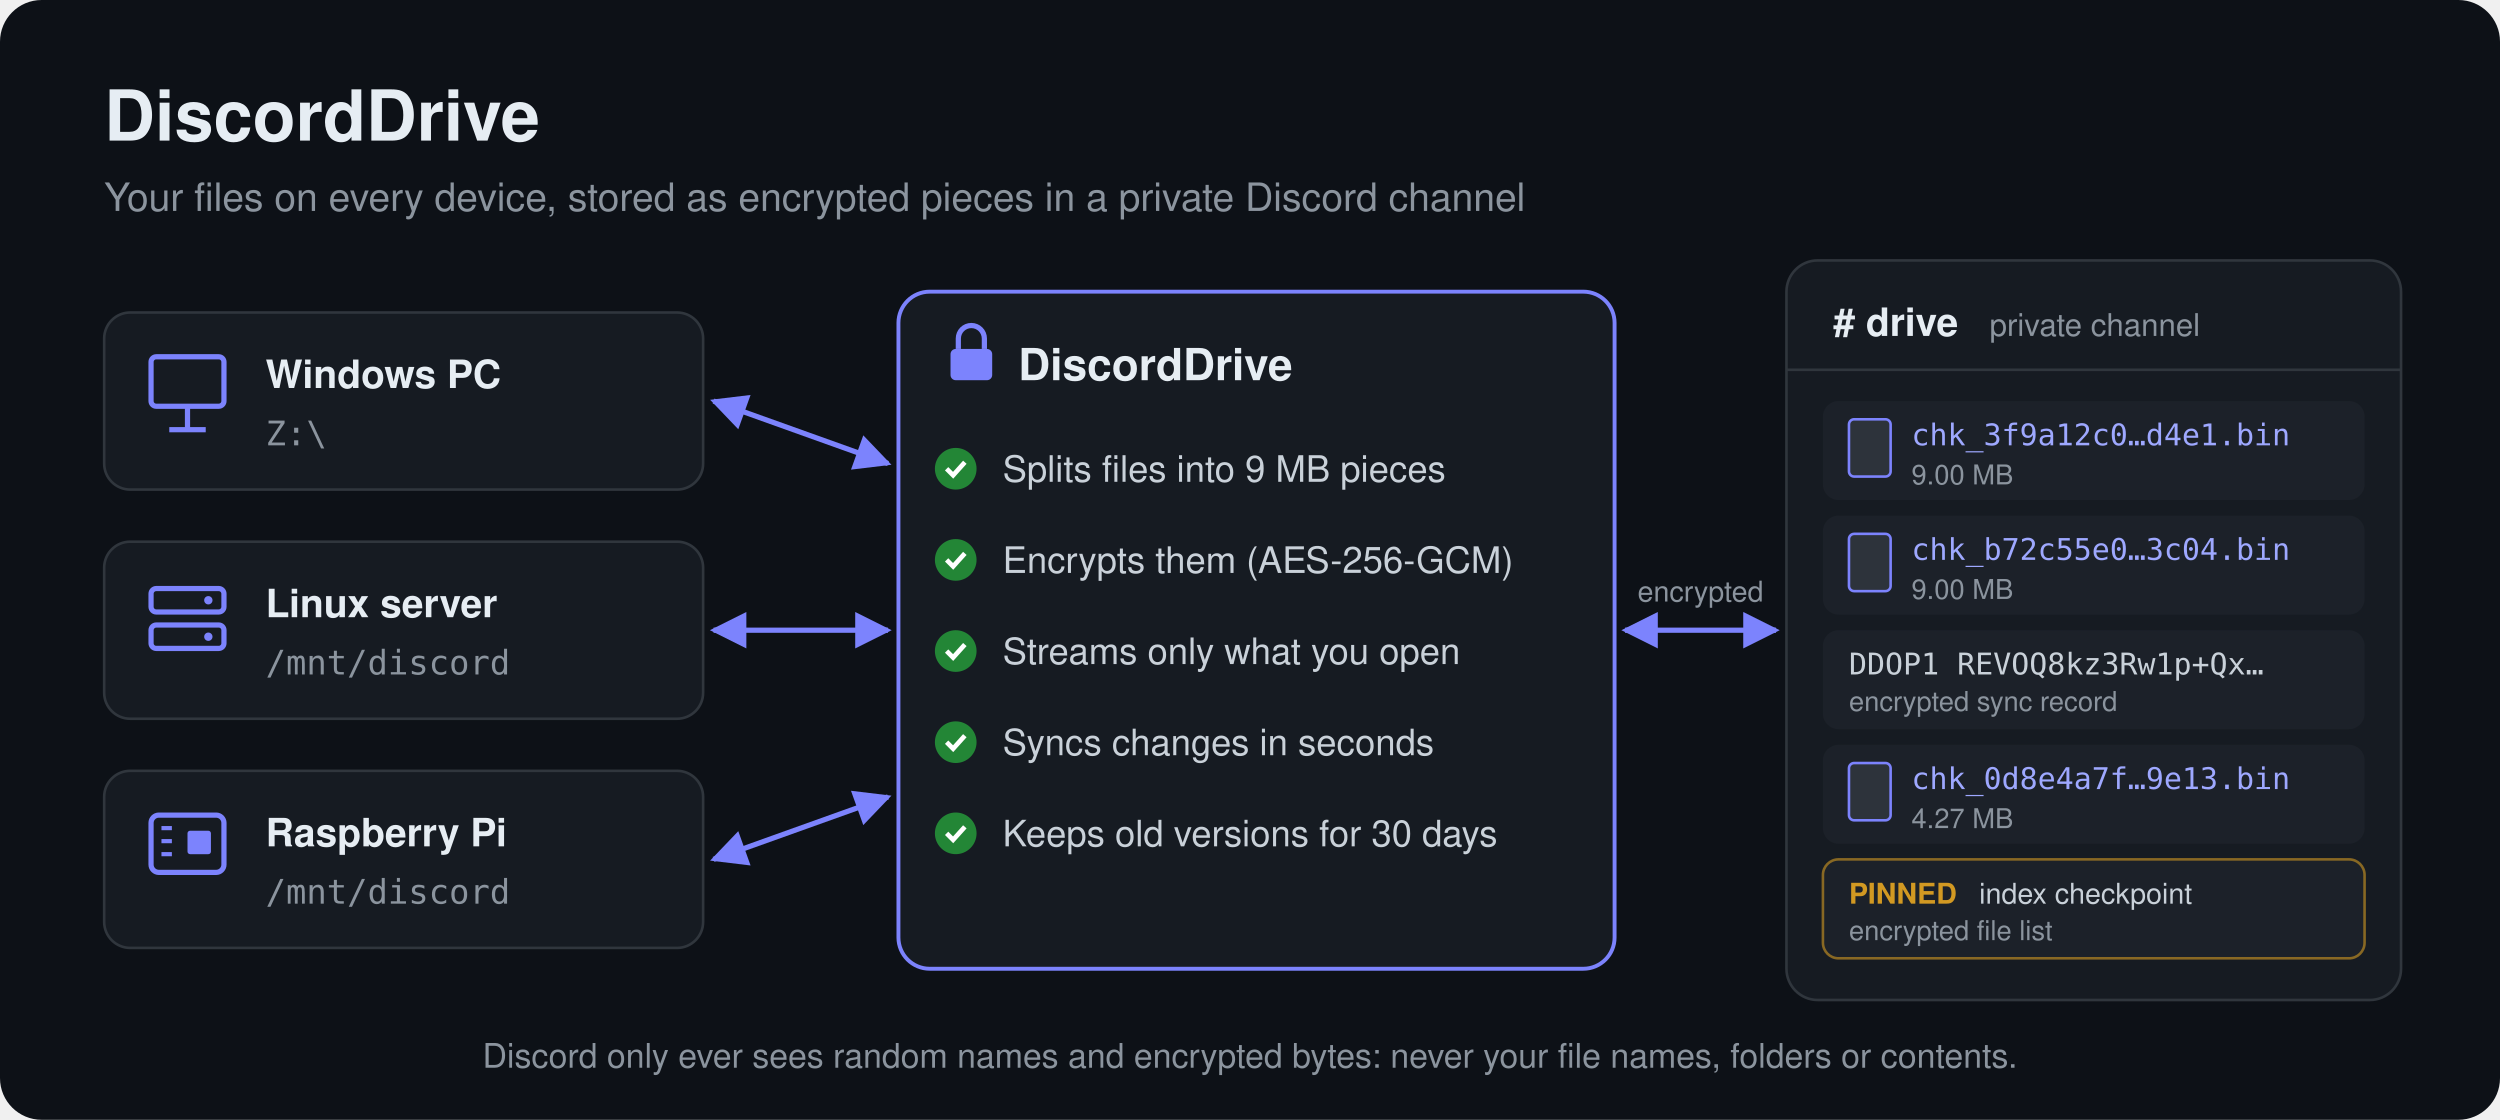
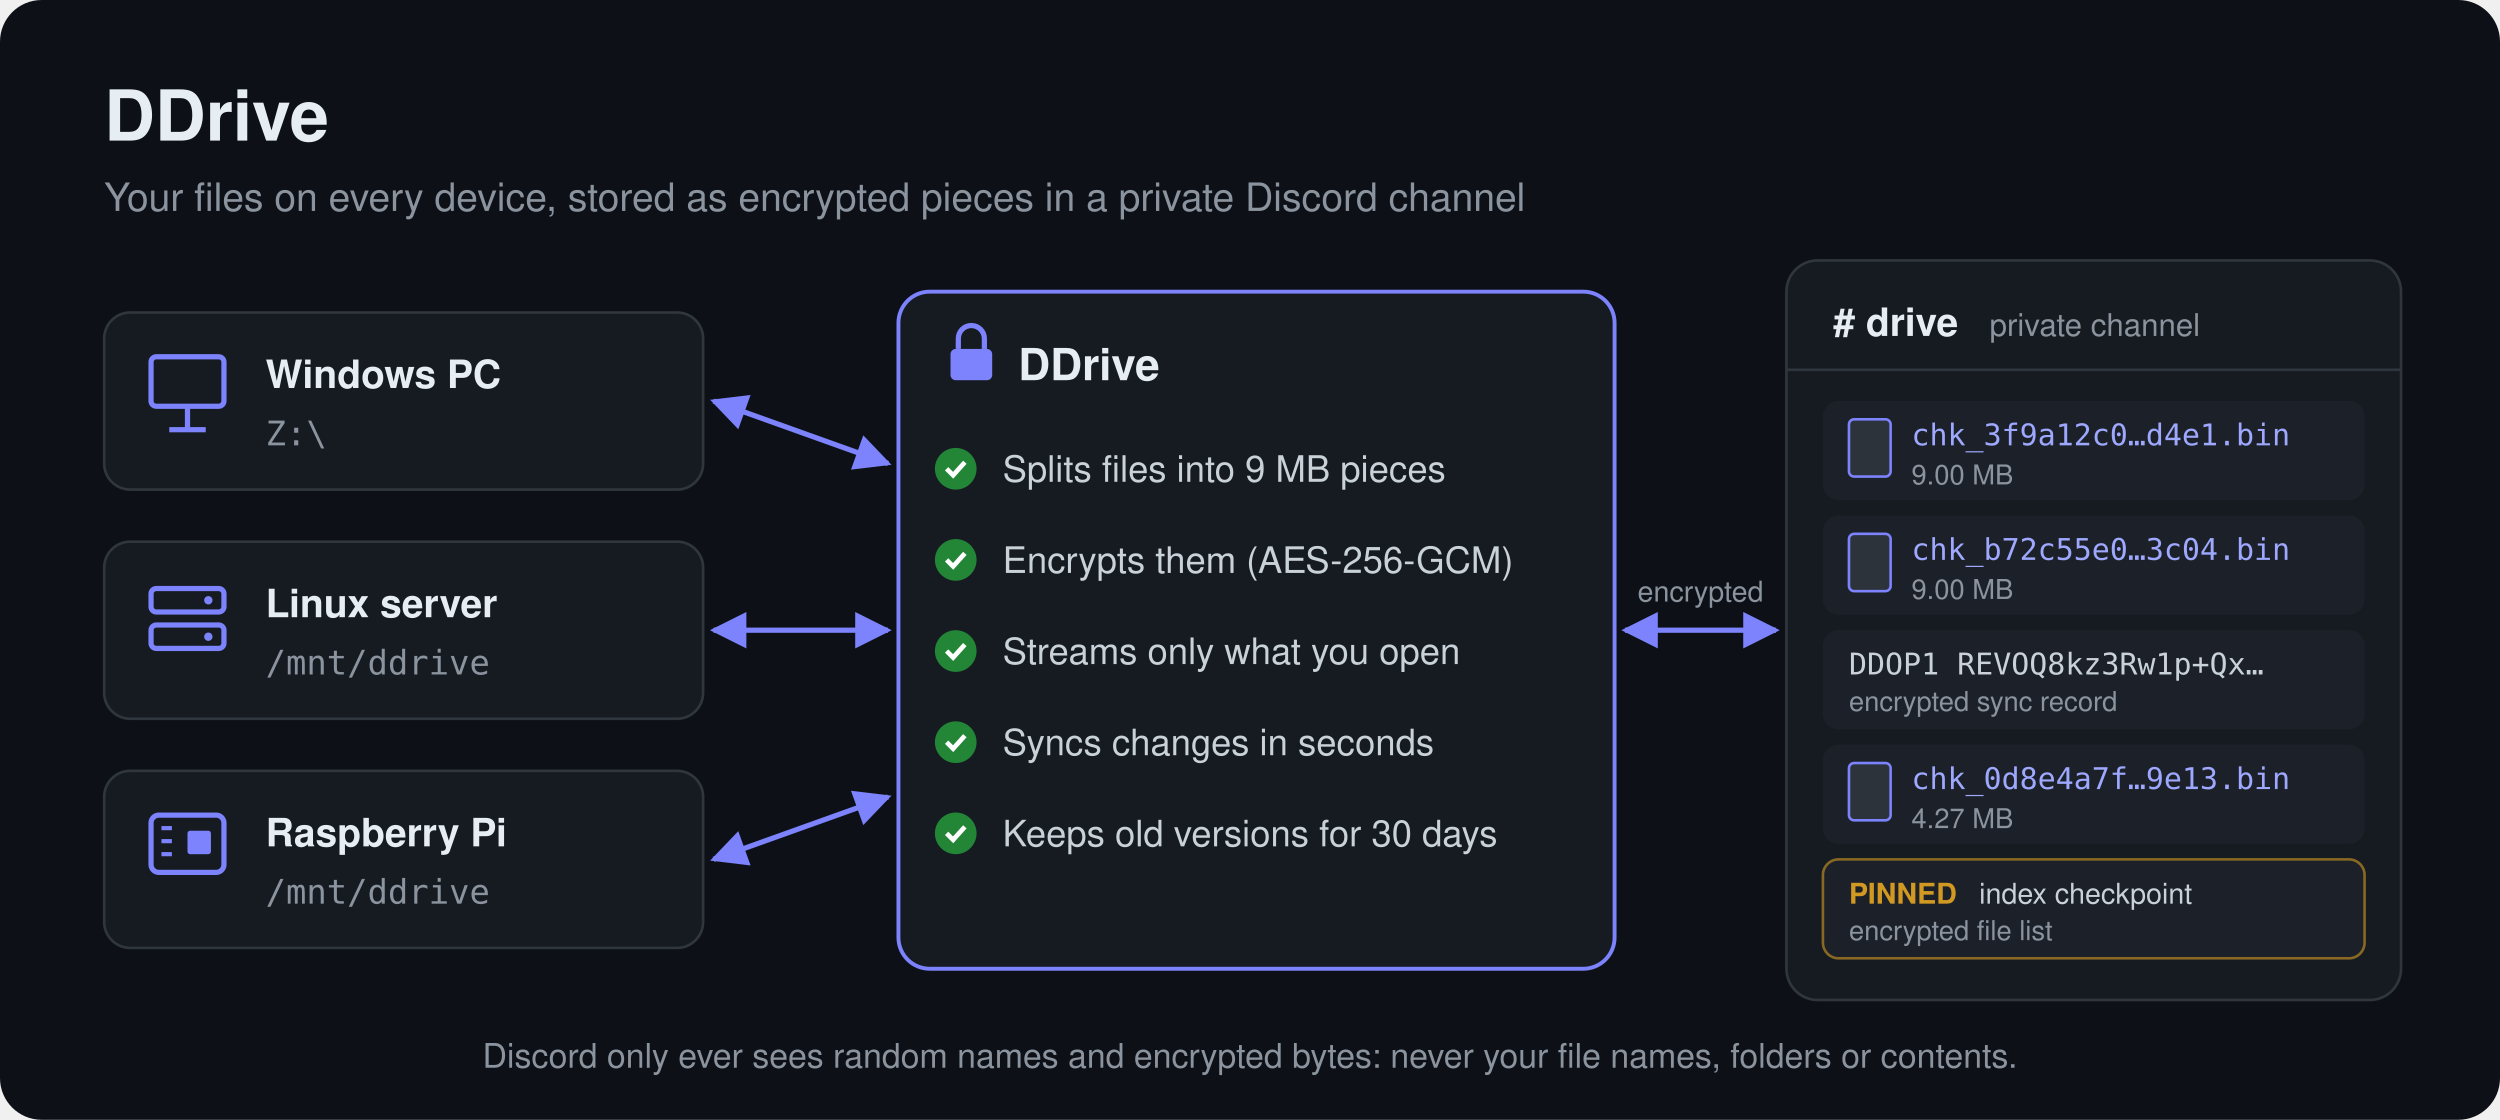
- <svg xmlns="http://www.w3.org/2000/svg" width="960" height="430" viewBox="0 0 960 430" font-family="-apple-system, 'Segoe UI', Helvetica, Arial, sans-serif" role="img" aria-label="DiscordDrive overview: devices sync through DiscordDrive, which stores encrypted pieces in a private Discord channel">
+ <svg xmlns="http://www.w3.org/2000/svg" width="960" height="430" viewBox="0 0 960 430" font-family="-apple-system, 'Segoe UI', Helvetica, Arial, sans-serif" role="img" aria-label="DDrive overview: devices sync through DDrive, which stores encrypted pieces in a private Discord channel">
  <defs>
    <marker id="arr" viewBox="0 0 10 10" refX="9" refY="5" markerWidth="7" markerHeight="7" orient="auto-start-reverse">
      <path d="M0,0 L10,5 L0,10 z" fill="#7c83fd" />
    </marker>
  </defs>
  <rect width="960" height="430" rx="16" fill="#0d1117" />
-   <text x="40" y="54" fill="#e6edf3" font-size="27" font-weight="700">DiscordDrive</text>
+   <text x="40" y="54" fill="#e6edf3" font-size="27" font-weight="700">DDrive</text>
  <text x="40" y="81" fill="#8b949e" font-size="15">Your files on every device, stored as encrypted pieces in a private Discord channel</text>
  <g>
    <rect x="40" y="120" width="230" height="68" rx="10" fill="#161b22" stroke="#30363d" />
    <rect x="58" y="137" width="28" height="19" rx="2" fill="none" stroke="#7c83fd" stroke-width="2" />
    <path d="M65 165 h14 M72 156 v9" stroke="#7c83fd" stroke-width="2" fill="none" />
    <text x="102" y="149" fill="#e6edf3" font-size="15" font-weight="600">Windows PC</text>
    <text x="102" y="171" fill="#8b949e" font-size="13" font-family="Consolas, 'SFMono-Regular', Menlo, monospace">Z:\</text>
    <rect x="40" y="208" width="230" height="68" rx="10" fill="#161b22" stroke="#30363d" />
    <rect x="58" y="226" width="28" height="9" rx="2" fill="none" stroke="#7c83fd" stroke-width="2" />
    <rect x="58" y="240" width="28" height="9" rx="2" fill="none" stroke="#7c83fd" stroke-width="2" />
    <circle cx="80" cy="230.5" r="1.6" fill="#7c83fd" />
    <circle cx="80" cy="244.5" r="1.6" fill="#7c83fd" />
    <text x="102" y="237" fill="#e6edf3" font-size="15" font-weight="600">Linux server</text>
-     <text x="102" y="259" fill="#8b949e" font-size="13" font-family="Consolas, 'SFMono-Regular', Menlo, monospace">/mnt/discord</text>
+     <text x="102" y="259" fill="#8b949e" font-size="13" font-family="Consolas, 'SFMono-Regular', Menlo, monospace">/mnt/ddrive</text>
    <rect x="40" y="296" width="230" height="68" rx="10" fill="#161b22" stroke="#30363d" />
    <rect x="58" y="313" width="28" height="22" rx="3" fill="none" stroke="#7c83fd" stroke-width="2" />
    <path d="M62 318 h4 M62 323 h4 M62 328 h4" stroke="#7c83fd" stroke-width="1.6" />
    <rect x="72" y="319" width="9" height="9" rx="1" fill="#7c83fd" />
    <text x="102" y="325" fill="#e6edf3" font-size="15" font-weight="600">Raspberry Pi</text>
-     <text x="102" y="347" fill="#8b949e" font-size="13" font-family="Consolas, 'SFMono-Regular', Menlo, monospace">/mnt/discord</text>
+     <text x="102" y="347" fill="#8b949e" font-size="13" font-family="Consolas, 'SFMono-Regular', Menlo, monospace">/mnt/ddrive</text>
  </g>
  <g stroke="#7c83fd" stroke-width="2" fill="none">
    <path d="M274 154 L341 178" marker-start="url(#arr)" marker-end="url(#arr)" />
    <path d="M274 242 L341 242" marker-start="url(#arr)" marker-end="url(#arr)" />
    <path d="M274 330 L341 306" marker-start="url(#arr)" marker-end="url(#arr)" />
  </g>
  <rect x="345" y="112" width="275" height="260" rx="12" fill="#161b22" stroke="#7c83fd" stroke-width="1.5" />
  <rect x="365" y="134" width="16" height="12" rx="2" fill="#7c83fd" />
  <path d="M368 134 v-4 a5 5 0 0 1 10 0 v4" stroke="#7c83fd" stroke-width="2" fill="none" />
-   <text x="391" y="146" fill="#e6edf3" font-size="17" font-weight="700">DiscordDrive</text>
+   <text x="391" y="146" fill="#e6edf3" font-size="17" font-weight="700">DDrive</text>
  <g font-size="14" fill="#c9d1d9">
    <g transform="translate(367,180)">
      <circle r="8" fill="#238636" />
      <path d="M-3.5 0 l2.5 2.5 l4.5 -5" stroke="#fff" stroke-width="1.8" fill="none" />
      <text x="18" y="5">Splits files into 9 MB pieces</text>
    </g>
    <g transform="translate(367,215)">
      <circle r="8" fill="#238636" />
      <path d="M-3.5 0 l2.5 2.5 l4.5 -5" stroke="#fff" stroke-width="1.8" fill="none" />
      <text x="18" y="5">Encrypts them (AES-256-GCM)</text>
    </g>
    <g transform="translate(367,250)">
      <circle r="8" fill="#238636" />
      <path d="M-3.5 0 l2.5 2.5 l4.5 -5" stroke="#fff" stroke-width="1.8" fill="none" />
      <text x="18" y="5">Streams only what you open</text>
    </g>
    <g transform="translate(367,285)">
      <circle r="8" fill="#238636" />
      <path d="M-3.5 0 l2.5 2.5 l4.5 -5" stroke="#fff" stroke-width="1.8" fill="none" />
      <text x="18" y="5">Syncs changes in seconds</text>
    </g>
    <g transform="translate(367,320)">
      <circle r="8" fill="#238636" />
      <path d="M-3.5 0 l2.5 2.5 l4.5 -5" stroke="#fff" stroke-width="1.8" fill="none" />
      <text x="18" y="5">Keeps old versions for 30 days</text>
    </g>
  </g>
  <path d="M624 242 L682 242" stroke="#7c83fd" stroke-width="2" fill="none" marker-start="url(#arr)" marker-end="url(#arr)" />
  <text x="653" y="231" fill="#8b949e" font-size="11" text-anchor="middle">encrypted</text>
  <rect x="686" y="100" width="236" height="284" rx="12" fill="#161b22" stroke="#30363d" />
  <text x="704" y="129" fill="#e6edf3" font-size="15" font-weight="700"># drive</text>
  <text x="764" y="129" fill="#8b949e" font-size="12">private channel</text>
  <line x1="686" y1="142" x2="922" y2="142" stroke="#30363d" />
  <g font-family="Consolas, 'SFMono-Regular', Menlo, monospace" font-size="11.5">
    <rect x="700" y="154" width="208" height="38" rx="6" fill="#1c2129" />
    <rect x="710" y="161" width="16" height="22" rx="2" fill="#2d333b" stroke="#7c83fd" />
    <text x="734" y="171" fill="#9ea8ff">chk_3f9a12c0…d4e1.bin</text>
    <text x="734" y="186" fill="#8b949e" font-family="-apple-system, 'Segoe UI', Helvetica, Arial, sans-serif" font-size="10.5">9.00 MB</text>
    <rect x="700" y="198" width="208" height="38" rx="6" fill="#1c2129" />
    <rect x="710" y="205" width="16" height="22" rx="2" fill="#2d333b" stroke="#7c83fd" />
    <text x="734" y="215" fill="#9ea8ff">chk_b72c55e0…3c04.bin</text>
    <text x="734" y="230" fill="#8b949e" font-family="-apple-system, 'Segoe UI', Helvetica, Arial, sans-serif" font-size="10.5">9.00 MB</text>
    <rect x="700" y="242" width="208" height="38" rx="6" fill="#1c2129" />
    <text x="710" y="259" fill="#c9d1d9">DDOP1 REVOQ8kz3Rw1p+Qx…</text>
    <text x="710" y="273" fill="#8b949e" font-family="-apple-system, 'Segoe UI', Helvetica, Arial, sans-serif" font-size="10.5">encrypted sync record</text>
    <rect x="700" y="286" width="208" height="38" rx="6" fill="#1c2129" />
    <rect x="710" y="293" width="16" height="22" rx="2" fill="#2d333b" stroke="#7c83fd" />
    <text x="734" y="303" fill="#9ea8ff">chk_0d8e4a7f…9e13.bin</text>
    <text x="734" y="318" fill="#8b949e" font-family="-apple-system, 'Segoe UI', Helvetica, Arial, sans-serif" font-size="10.5">4.27 MB</text>
    <rect x="700" y="330" width="208" height="38" rx="6" fill="#1c2129" stroke="#d29922" stroke-opacity="0.6" />
    <text x="710" y="347" fill="#d29922" font-family="-apple-system, 'Segoe UI', Helvetica, Arial, sans-serif" font-size="11" font-weight="600">PINNED</text>
    <text x="760" y="347" fill="#c9d1d9" font-family="-apple-system, 'Segoe UI', Helvetica, Arial, sans-serif" font-size="11">index checkpoint</text>
    <text x="710" y="361" fill="#8b949e" font-family="-apple-system, 'Segoe UI', Helvetica, Arial, sans-serif" font-size="10.5">encrypted file list</text>
  </g>
  <text x="480" y="410" fill="#8b949e" font-size="13" text-anchor="middle">Discord only ever sees random names and encrypted bytes: never your file names, folders or contents.</text>
</svg>
